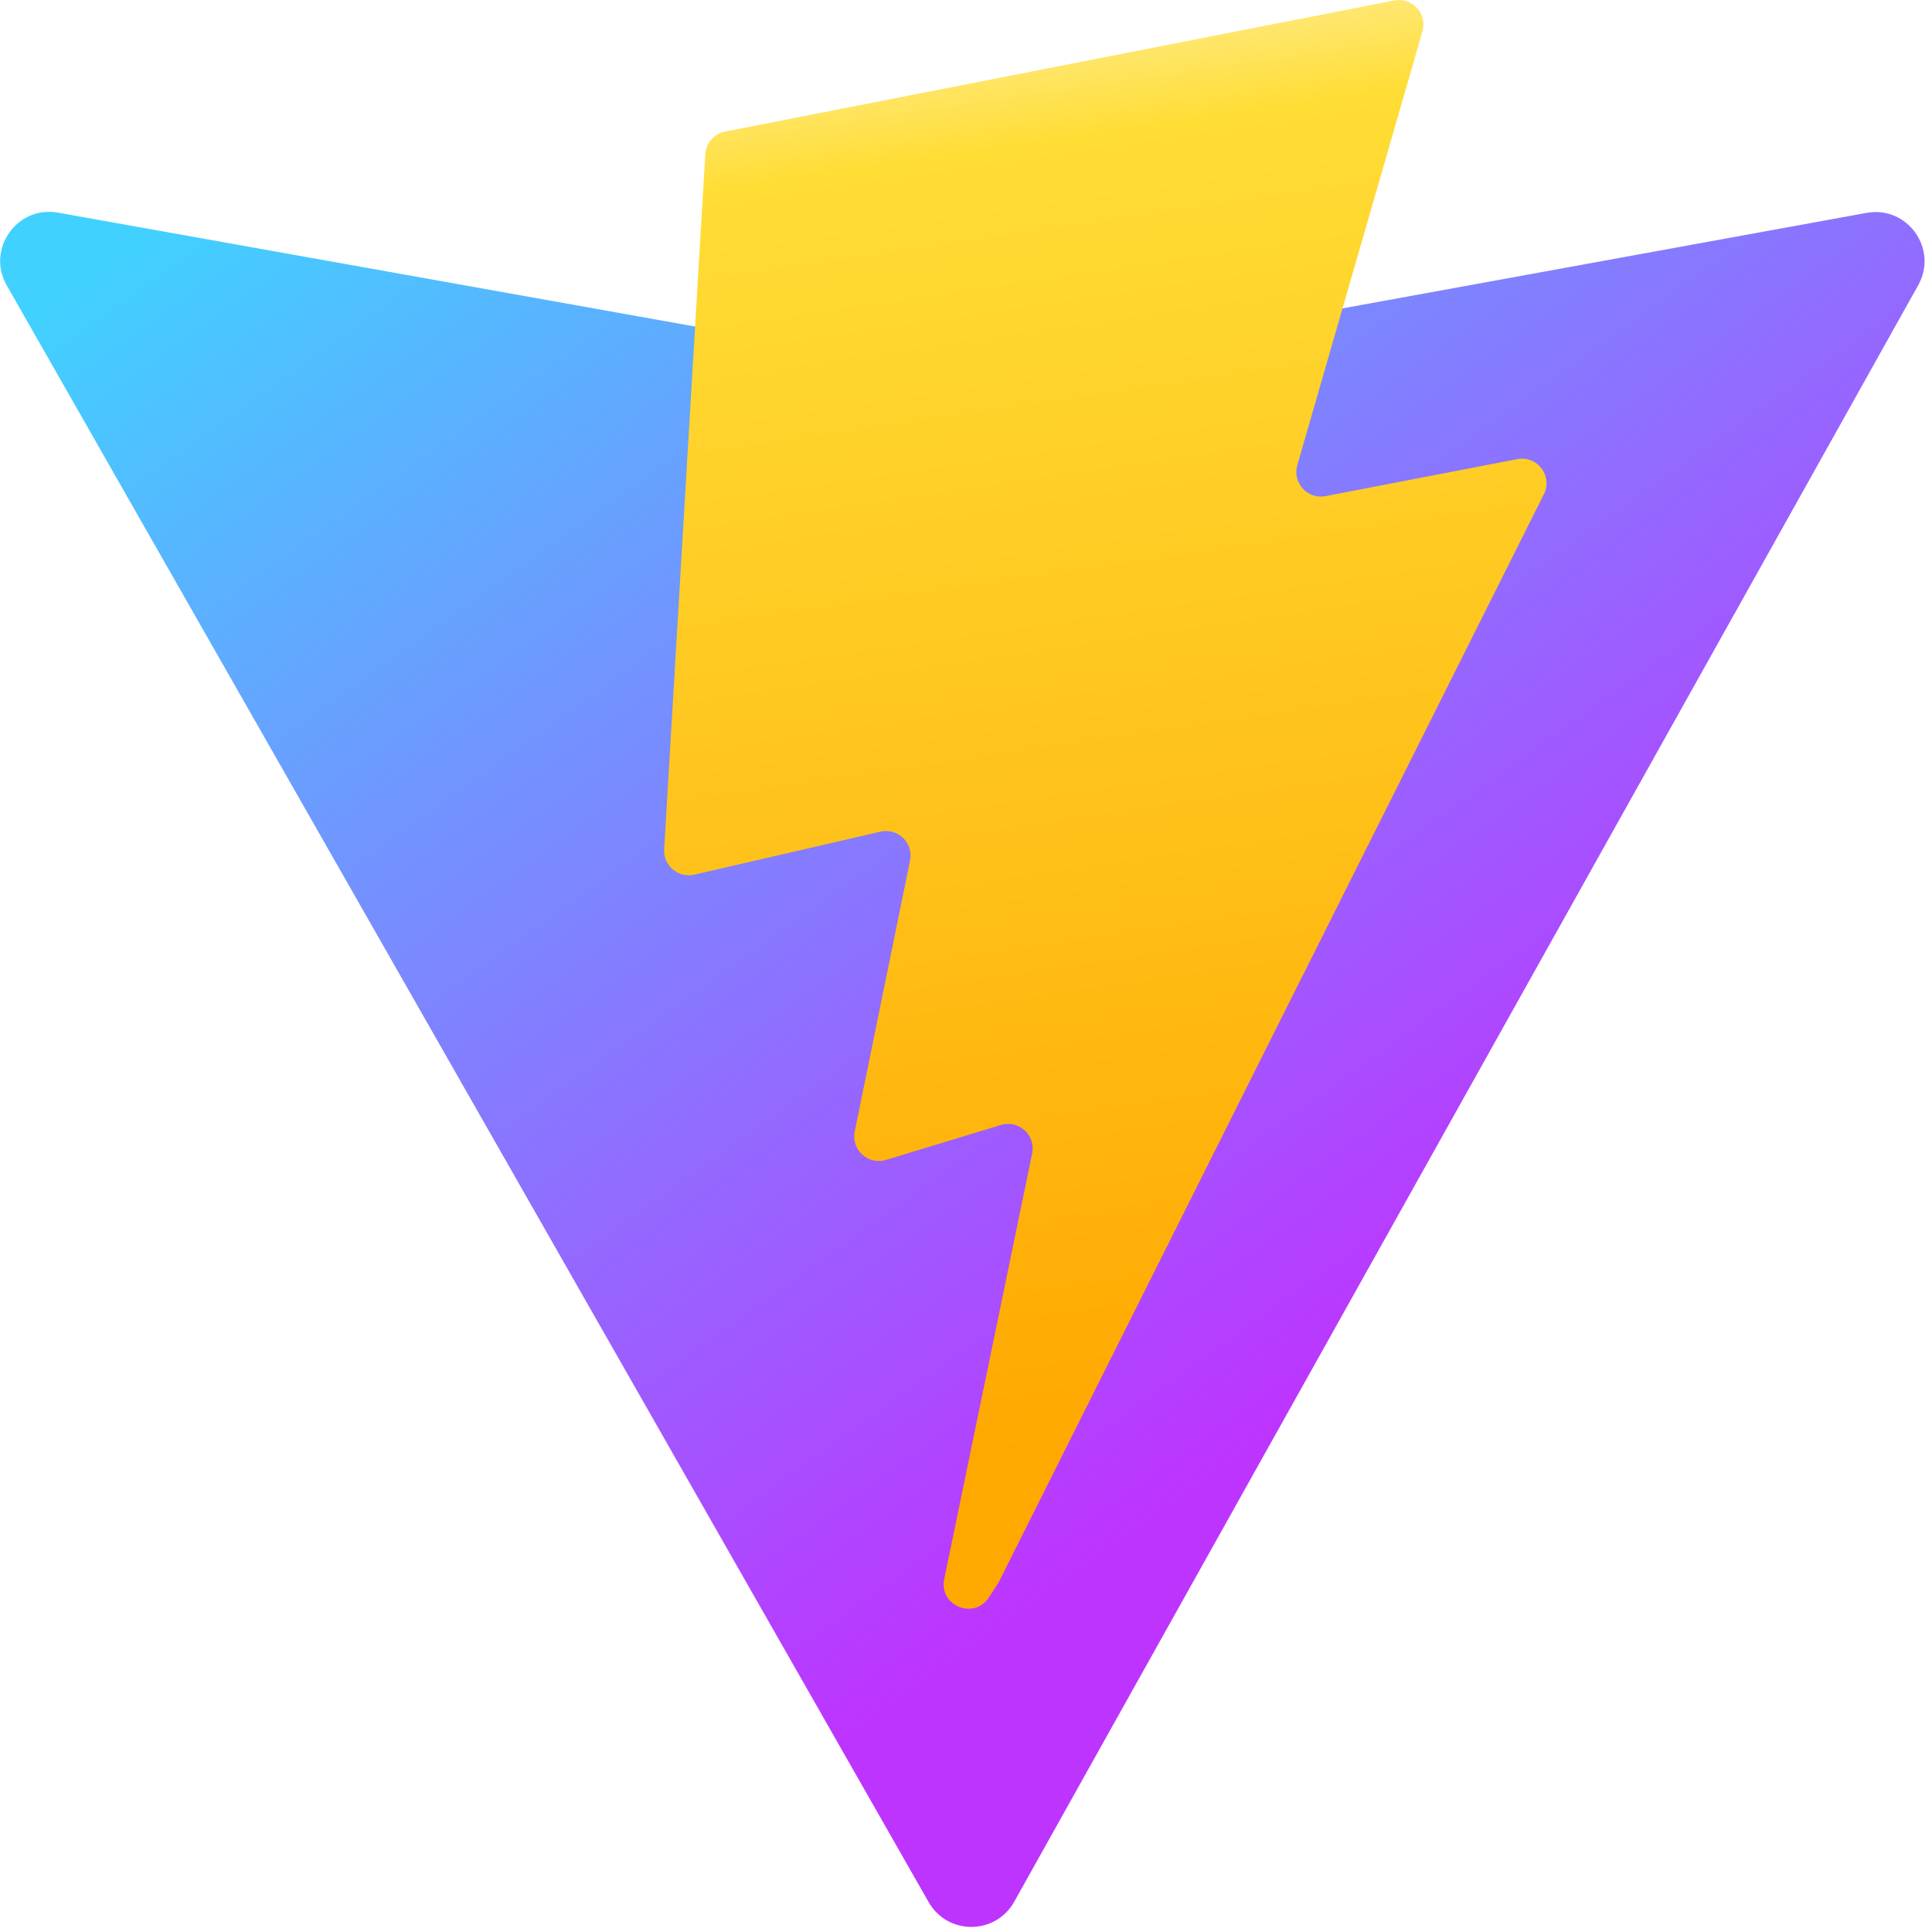
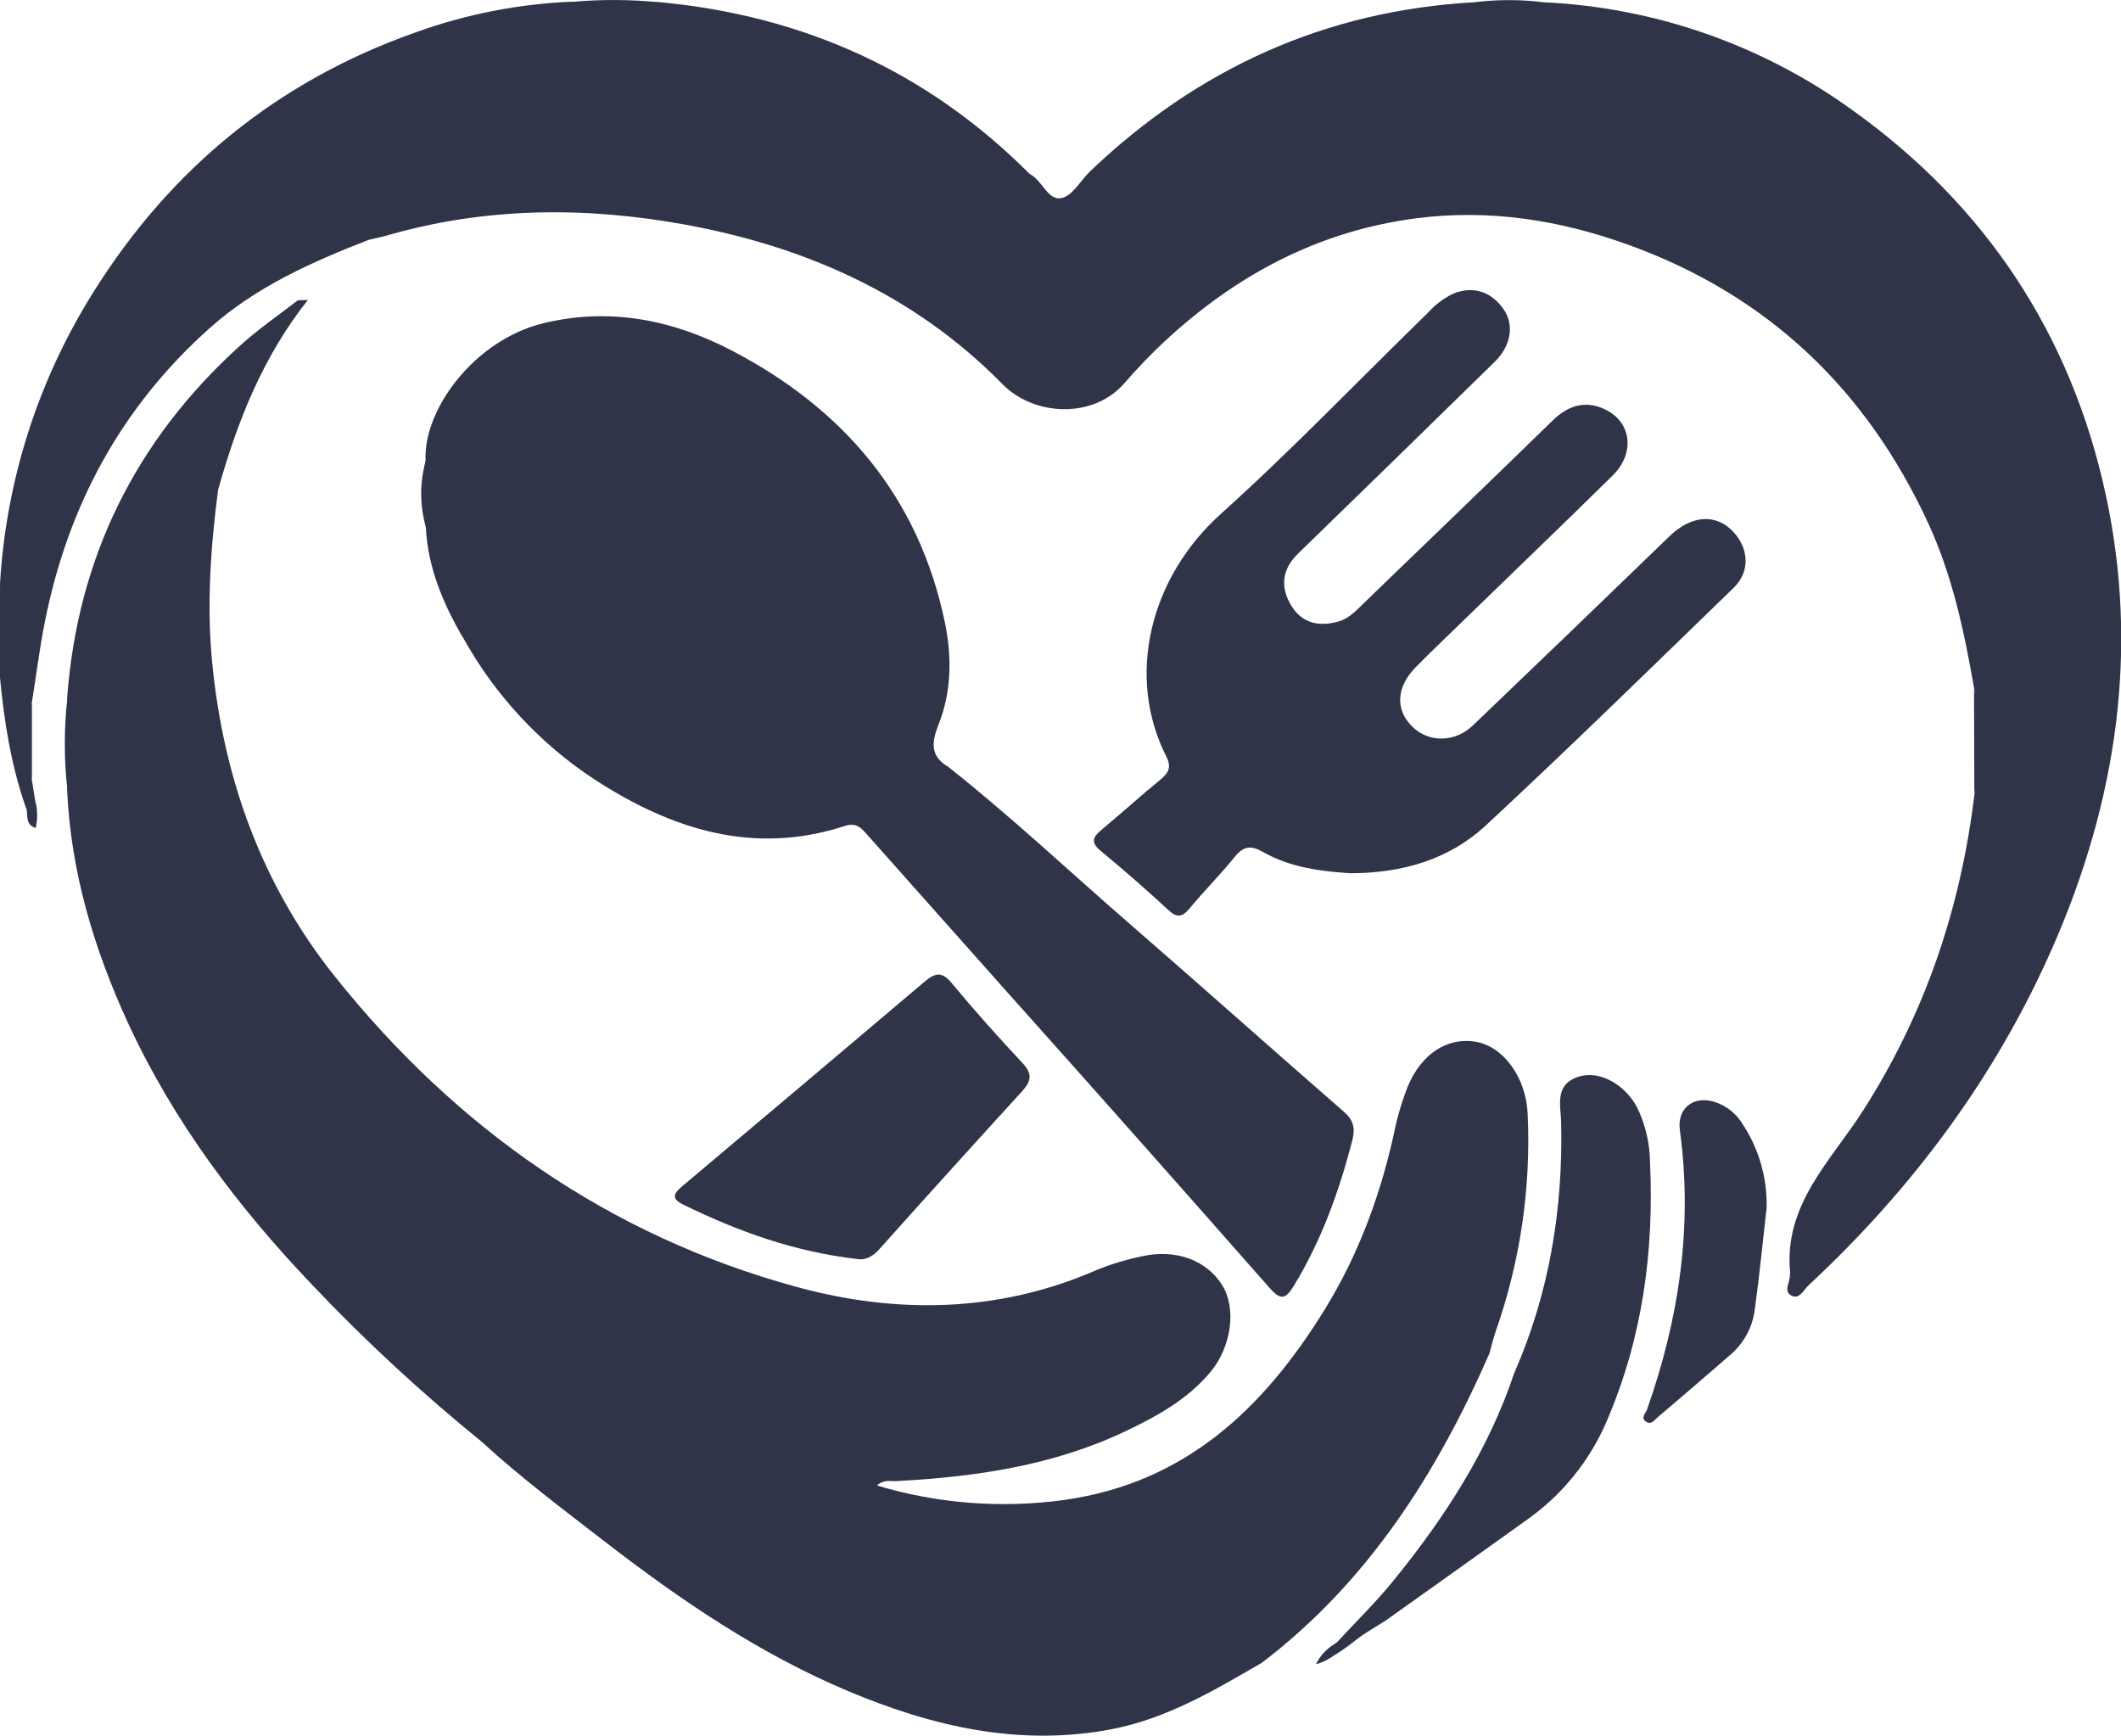
- <svg xmlns="http://www.w3.org/2000/svg" aria-hidden="true" role="img" class="iconify iconify--logos" width="31.88" height="32" preserveAspectRatio="xMidYMid meet" viewBox="0 0 256 257">
+ <svg xmlns="http://www.w3.org/2000/svg" viewBox="0 0 483.15 395.35">
  <defs>
-     <linearGradient id="IconifyId1813088fe1fbc01fb466" x1="-.828%" x2="57.636%" y1="7.652%" y2="78.411%">
-       <stop offset="0%" stop-color="#41D1FF" />
-       <stop offset="100%" stop-color="#BD34FF" />
-     </linearGradient>
-     <linearGradient id="IconifyId1813088fe1fbc01fb467" x1="43.376%" x2="50.316%" y1="2.242%" y2="89.03%">
-       <stop offset="0%" stop-color="#FFEA83" />
-       <stop offset="8.333%" stop-color="#FFDD35" />
-       <stop offset="100%" stop-color="#FFA800" />
-     </linearGradient>
+     <style>.cls-1{fill:#2f3449;}</style>
  </defs>
-   <path fill="url(#IconifyId1813088fe1fbc01fb466)" d="M255.153 37.938L134.897 252.976c-2.483 4.44-8.862 4.466-11.382.048L.875 37.958c-2.746-4.814 1.371-10.646 6.827-9.67l120.385 21.517a6.537 6.537 0 0 0 2.322-.004l117.867-21.483c5.438-.991 9.574 4.796 6.877 9.62Z" />
-   <path fill="url(#IconifyId1813088fe1fbc01fb467)" d="M185.432.063L96.44 17.501a3.268 3.268 0 0 0-2.634 3.014l-5.474 92.456a3.268 3.268 0 0 0 3.997 3.378l24.777-5.718c2.318-.535 4.413 1.507 3.936 3.838l-7.361 36.047c-.495 2.426 1.782 4.5 4.151 3.78l15.304-4.649c2.372-.72 4.652 1.36 4.15 3.788l-11.698 56.621c-.732 3.542 3.979 5.473 5.943 2.437l1.313-2.028l72.516-144.72c1.215-2.423-.88-5.186-3.54-4.672l-25.505 4.922c-2.396.462-4.435-1.77-3.759-4.114l16.646-57.705c.677-2.35-1.37-4.583-3.769-4.113Z" />
+   <g id="Layer_2" data-name="Layer 2">
+     <g id="Layer_1-2" data-name="Layer 1">
+       <path class="cls-1" d="M340.76,303.1c-.59,1.69-1,3.45-1.48,5.18-12,27.36-27.64,52-51.81,70.43-10.87,6.31-21.69,12.74-34.28,15.16-21,4-40.77-.61-60-8.69-20.13-8.47-38-20.6-55.23-33.9-9.51-7.37-19.14-14.56-28-22.68-3.81-6.25-10.1-10.14-15-15.37a200.32,200.32,0,0,1-26.81-37,219.56,219.56,0,0,1-22.42-54.79C40,199.18,37.27,176.55,38.6,153.6c.78-13.23,1.94-26.52,6.52-39.15,1.38-3.83,1.82-3.81,4.56-2.89-1.68,13-2.63,26-1.36,39.23,2.57,26.61,11.37,50.86,28,71.67,27.53,34.48,62.41,59,105.14,70.66,22.7,6.21,45.93,5.92,68.23-3.8a58.09,58.09,0,0,1,10.3-3.14c7.81-1.8,14.9.83,18.46,6.62,3.23,5.25,2.07,13.9-2.66,19.63-5.19,6.26-12.12,10.08-19.28,13.5-16.55,7.9-34.27,10.46-52.35,11.42-1.32.08-2.79-.44-4.4,1a100.67,100.67,0,0,0,42.8,3.28c27.38-3.9,45.17-20.7,59.05-43.11,8.15-13.17,13.26-27.4,16.38-42.47a59.23,59.23,0,0,1,2-6.72c2.77-8.48,9-13.14,16-12.08,6.49,1,11.68,8.23,12,16.5A130.79,130.79,0,0,1,340.76,303.1Z" />
+       <path class="cls-1" d="M234.55,39.62c2.87,1.41,4.13,6.15,7.25,5.5,2.5-.52,4.35-4,6.55-6.13C272.92,15.56,302,2.37,336,.5a94,94,0,0,0,15.29,0A130.33,130.33,0,0,1,422,25.11c30.36,21.72,49.74,51.08,57.64,87.39,7.72,35.52,2.51,70-12,103.11-13,29.64-32,55.13-55.67,77.15-1.07,1-2.08,3.23-3.78,2.4-2.11-1-.33-3.19-.47-4.84,0-.18.08-.36.06-.54-1.49-15.38,9.28-25.37,16.55-36.72,14.21-22.17,22.35-46.33,25.46-72.33a124.29,124.29,0,0,0-.07-23.78c-2.25-12.91-4.91-25.66-10.45-37.7-14.05-30.49-36.51-51.92-68.08-63.4-15.69-5.71-31.92-8.31-48.72-6.11-22.18,2.91-40.84,12.89-57.05,27.89a126.32,126.32,0,0,0-9.29,9.65c-7.25,8.32-20.75,7.38-27.74.25C208.48,67.24,183.58,56.16,156,51.15c-22.68-4.12-45.35-4-67.72,2.45-1.38.4-2.79.67-4.19,1-1.1-3.49,1.81-4.87,3.75-6.41,10.23-8.1,21.87-13.7,34.12-17.88,16.4-5.59,33.31-9.07,50.69-8.6a141.36,141.36,0,0,1,50.31,10.43C227.36,34,229.63,38.81,234.55,39.62Z" />
+       <path class="cls-1" d="M216,174.66c14.53,11.49,28,24.23,42,36.34,16,13.9,31.86,28.06,47.88,42,2.35,2,2.95,3.74,2.14,6.86-3,11.57-7,22.64-13.23,32.91-2,3.26-3.06,3.45-5.67.49q-30.28-34.42-60.87-68.61l-30.46-34.25c-1.43-1.6-2.52-3.19-5.35-2.27-20.79,6.78-39.39.79-56.82-10.46a92,92,0,0,1-30.17-32.5c1.2-4.06,1-7.71-2.65-10.62-4-3.2-3.2-8.26-3.72-12.41-.82-6.59-.41-13.37-.24-20.07C99,95.14,106.27,87.89,113,88.29c1,2.41,2.58,3.18,5.32,2.7,24.65-4.34,43.34,7,60.46,22.88,7.92,7.34,13.47,16.2,18.55,25.5,3.82,7.52,6.77,15.25,5.56,23.91-.21,1.52-.2,2.82,1,3.89,2.27,2.14,5,3.8,7,6.22C212.2,174.9,213.94,175.82,216,174.66Z" />
+       <path class="cls-1" d="M307.65,198.9c-6.71-.43-13.69-1.28-19.95-4.85-2.64-1.51-4.4-1.42-6.41,1.08-3.26,4.07-7,7.78-10.31,11.78-1.62,1.93-2.79,2.26-4.79.41-5-4.63-10.17-9.15-15.44-13.5-2.5-2.06-1.7-3.28.31-4.94,4.43-3.66,8.68-7.55,13.14-11.19,1.91-1.56,2.77-2.83,1.47-5.39-9.2-18.2-3.83-40.63,12.43-55.25s31.52-30.59,47.26-45.9a18.73,18.73,0,0,1,5.53-4.21c4.48-1.84,8.53-.71,11.47,3.28,2.64,3.59,1.95,8.43-1.84,12.15q-22.36,21.91-44.84,43.73c-3.62,3.52-4.1,7.57-1.59,11.76s6.49,4.95,10.86,3.68c2.64-.77,4.47-3,6.41-4.83,14.12-13.63,28.26-27.22,42.31-40.92,3.66-3.57,7.69-4.71,12.24-2.4,5.81,3,6.51,9.93,1.43,14.93-11.41,11.24-23,22.33-34.46,33.48-3.49,3.39-7,6.73-10.42,10.2-4.37,4.48-4.65,9.52-.9,13.36s9.83,3.85,14-.17Q358,143.73,380.34,122.1c5.05-4.86,10.73-5.17,14.63-.82,3.46,3.87,3.67,9-.07,12.62-18.75,18.17-37.4,36.44-56.53,54.19C330,195.82,319.39,198.87,307.65,198.9Z" />
+       <path class="cls-1" d="M234.55,39.62c-1.5,2.22-2.83.52-4.05-.29-13.72-9.18-29.5-11.85-45.34-14.21-20.56-3.06-40.51.63-60,6.82-15.1,4.8-29.3,11.69-41.12,22.67C71,59.68,58.32,65.29,47.69,74.8c-20.14,18-32.23,40.48-37.46,66.78-1.23,6.16-2,12.41-3,18.62a62.44,62.44,0,0,0,0,17.27l.85,5.28c-.35,1.08-.65,2.26-2.18,1.23-3.4-9.74-5-19.85-5.94-30.07A151.7,151.7,0,0,0,0,133,140.28,140.28,0,0,1,21.19,66.68c17.59-28.19,42-48.21,73.47-59.3a119.19,119.19,0,0,1,35.77-7,146.12,146.12,0,0,0,19.74.1C182.93,3.55,211.23,16.22,234.55,39.62Z" />
+       <path class="cls-1" d="M49.68,111.57c-3.37,3.88-4.07,8.7-4.94,13.53a219.36,219.36,0,0,0-4,40.11,221.4,221.4,0,0,0,14.62,77.94A211.14,211.14,0,0,0,82.62,293.7c8,10.84,15.9,21.63,25.74,30.89,1.08,1,2.86,2,1.62,4a402.28,402.28,0,0,1-38.67-35.73C54.25,275,39.54,255.51,29.16,233c-7.78-16.9-13.06-34.5-13.88-53.24.27-6.87.21-13.75,0-20.62,2.34-32.05,15.58-58.81,39.33-80.35,4.1-3.72,8.68-6.9,13.08-10.27.34-.26,1-.1,2.44-.2C59.74,81.45,54,96.2,49.68,111.57Z" />
+       <path class="cls-1" d="M195.35,286.78c-14.51-1.67-27.29-6.34-39.66-12.38-2.88-1.4-2.25-2.55-.29-4.21q27.67-23.26,55.27-46.64c2.39-2,3.91-2.31,6.13.38,5.16,6.23,10.57,12.27,16.1,18.18,2.23,2.39,2.12,4,0,6.37q-16.38,17.93-32.55,36C198.72,286.34,196.94,287.07,195.35,286.78Z" />
+       <path class="cls-1" d="M366,323.7A53,53,0,0,1,348.05,346q-16.17,11.58-32.39,23.1c-3.74,2.4-4.91,2.89-7.71,5.17a48.65,48.65,0,0,1-4.26,2.92,12.18,12.18,0,0,1-3.91,1.88,10.73,10.73,0,0,1,4.19-4.6l.63-.45c4.35-4.73,9-9.23,13-14.22,11.55-14.23,21.44-29.48,27.31-47,8-18.2,11.15-37.31,10.71-57.12-.09-3.93-1.59-8.69,4-10.45,4.71-1.5,10.53,1.75,13.3,7a29.16,29.16,0,0,1,2.94,12.48C376.82,285.06,374.11,304.88,366,323.7Z" />
+       <path class="cls-1" d="M216,174.66c-1.59,4.91-4.23,2.7-6.26.64-2.32-2.34-4.67-4.43-7.87-5.4.25-4.79,1.57-9.43,1.94-14.22.61-7.71-.89-15.17-2.47-22.62-10.3-25.26-28.31-42.07-55-48.47-9.16-2.2-19-2.65-27.5,3.43a5.71,5.71,0,0,1-5.62.85c-5.45,2.19-10.89,5.51-12.21,11a43,43,0,0,0-.76,12.64c.3,3.89.48,7.79.78,11.68s.12,7.74,5.22,9.93c4.12,1.77,3.15,9.07-.87,11-4.47-7.74-7.9-15.83-8.37-24.92-.58-5.1-1-10.21-.06-15.33-.59-11.42,11-27.45,26.92-31.27,15.14-3.64,29.42-.73,42.83,6.25,25.4,13.23,42.55,33.29,48.52,61.83,1.63,7.8,1.58,15.88-1.45,23.39C212.16,169.25,211.91,172.23,216,174.66Z" />
+       <path class="cls-1" d="M402.42,275.15c-.88,7.68-1.62,15.37-2.68,23a16.18,16.18,0,0,1-5.4,10.28c-5.57,4.8-11.1,9.64-16.72,14.36-.67.56-1.43,1.83-2.62,1.05-1.4-.9-.12-1.94.18-2.78,7.29-20.65,10.47-41.78,7.48-63.64-.67-4.88,3-7.89,7.74-6.49a11.51,11.51,0,0,1,6.61,5.19A33.11,33.11,0,0,1,402.42,275.15Z" />
+       <path class="cls-1" d="M449.67,157a59.32,59.32,0,0,1,.07,23.78Q449.71,168.84,449.67,157Z" />
+       <path class="cls-1" d="M0,133a58.2,58.2,0,0,1,0,20.89Q0,143.47,0,133Z" />
+       <path class="cls-1" d="M15.32,159.12a72,72,0,0,1,0,20.62A96,96,0,0,1,15.32,159.12Z" />
+       <path class="cls-1" d="M150.17.52C143.58,1.59,137,1.93,130.43.42A105,105,0,0,1,150.17.52Z" />
+       <path class="cls-1" d="M7.27,177.47a32.55,32.55,0,0,1,0-17.27Z" />
+       <path class="cls-1" d="M97,104.9l.06,15.33A27.65,27.65,0,0,1,97,104.9Z" />
+       <path class="cls-1" d="M351.31.48A31.64,31.64,0,0,1,336,.5,63.59,63.59,0,0,1,351.31.48Z" />
+       <path class="cls-1" d="M5.94,184l2.19-1.22a12.94,12.94,0,0,1,0,5.81C5.52,187.73,6.52,185.5,5.94,184Z" />
+       <path class="cls-1" d="M113.29,88.87c10.17-9.19,22.5-9.42,34.51-6.55,25.1,6,42.57,21.91,53.9,44.84a10.67,10.67,0,0,1,1.35,5.15c-1.11,3.91-2.88,7.14-7.56,7.38C192,134.52,189,129,185,124.25c-14.19-16.81-31-29.53-53.75-32-5.39-.59-10.71.49-15.89,1.89-1.86.5-4,2.28-5.34.36s1.52-2.82,2.35-4.27C112.67,89.74,113,89.31,113.29,88.87Z" />
+       <path class="cls-1" d="M195.49,139.69a29.15,29.15,0,0,1,7.56-7.38c4.19,12.67,5.69,25.26-1.14,37.59-.32-1-1-2.06-.88-3C202,157.22,198.72,148.46,195.49,139.69Z" />
+     </g>
+   </g>
</svg>
